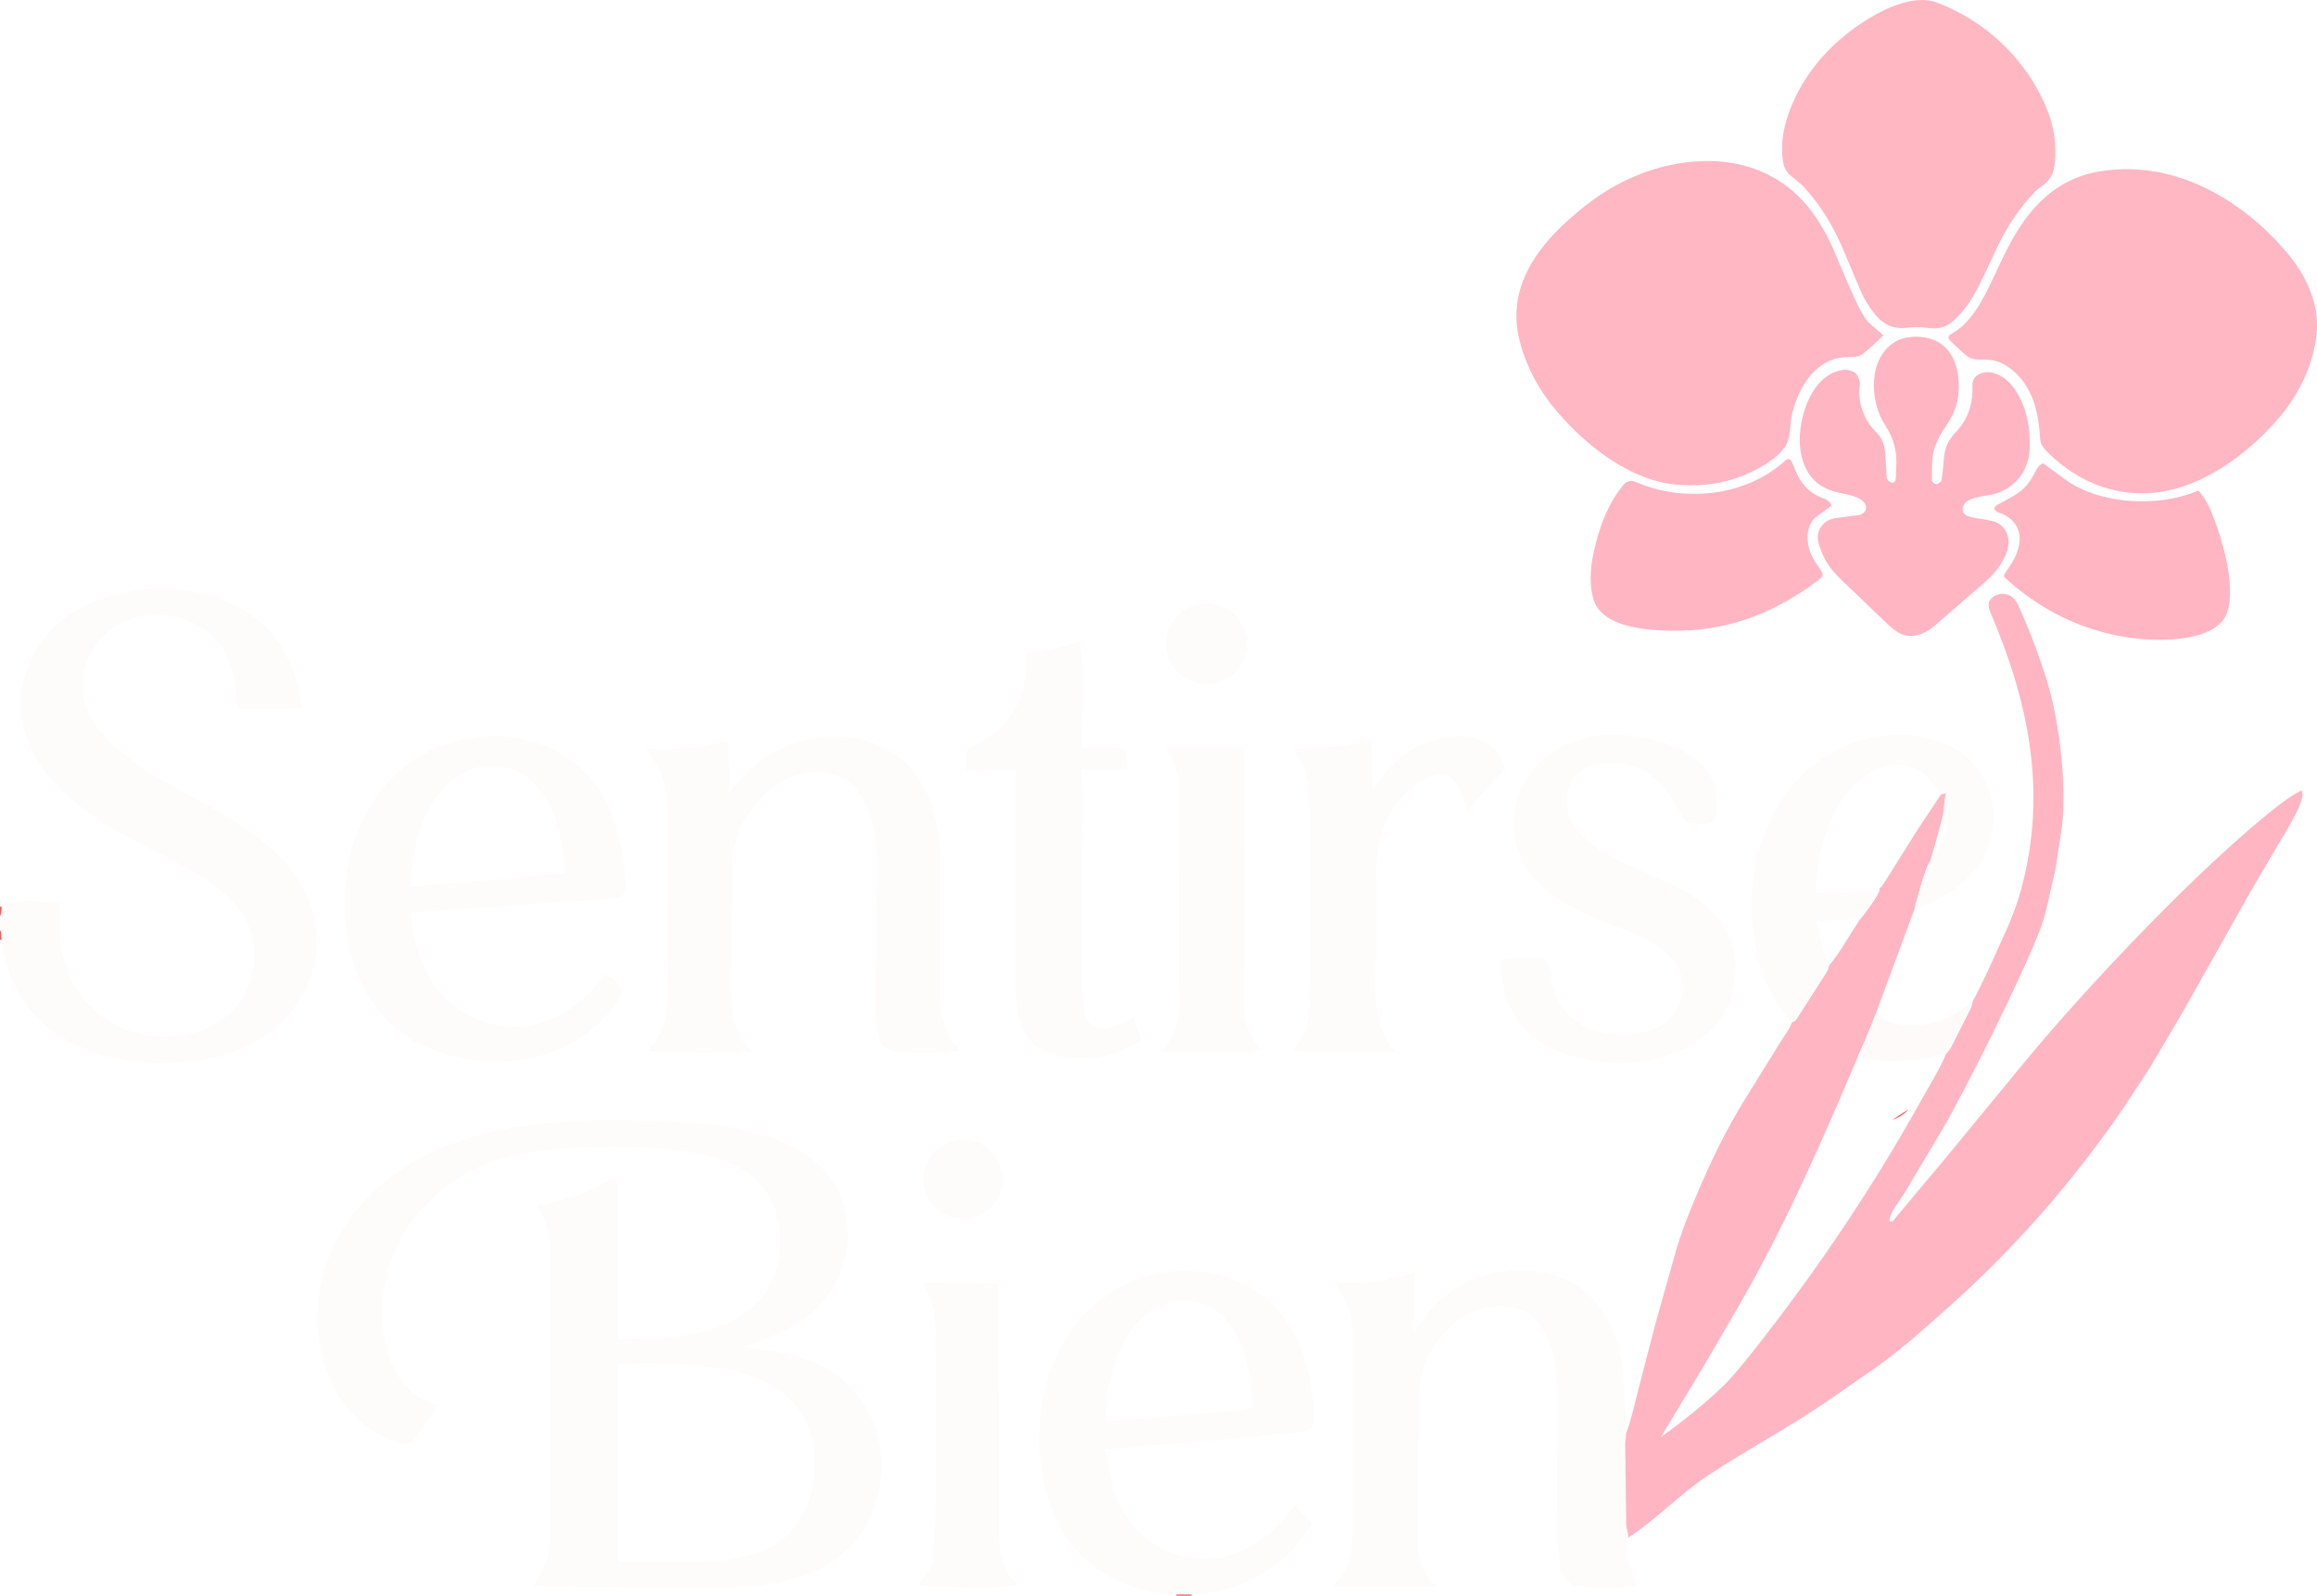
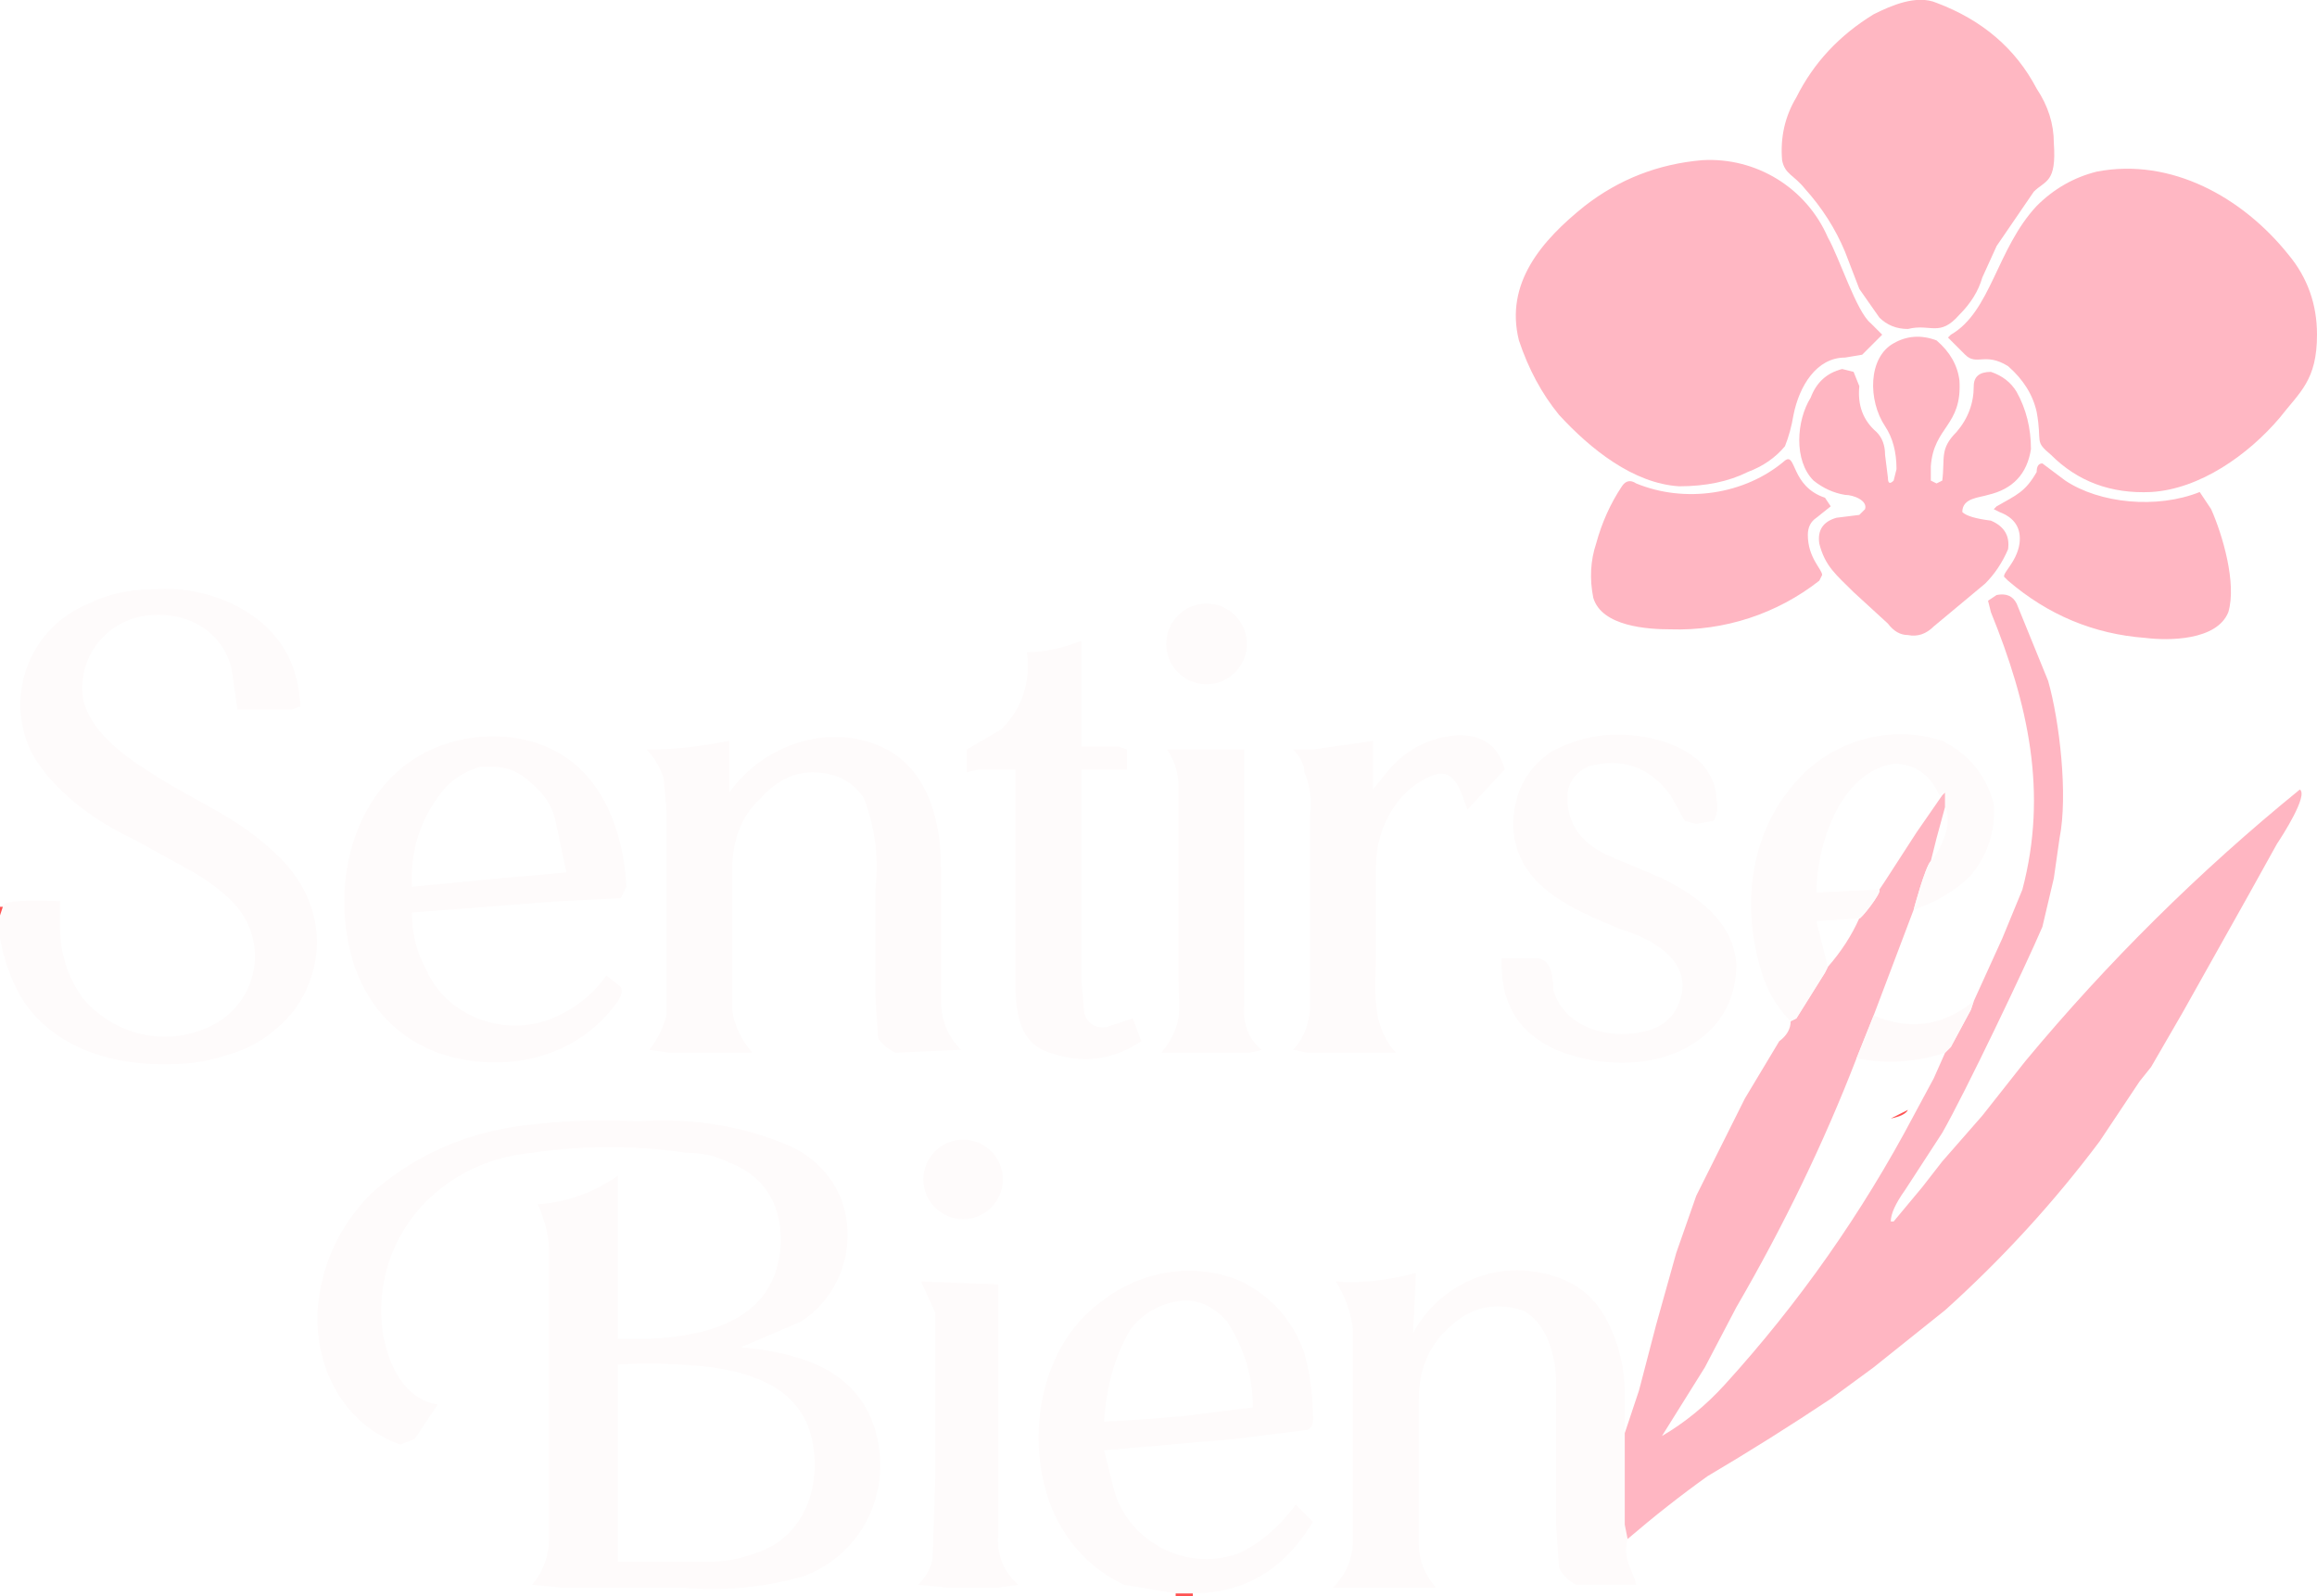
- <svg xmlns="http://www.w3.org/2000/svg" id="Layer_2" data-name="Layer 2" viewBox="0 0 809.99 557.83">
+ <svg xmlns="http://www.w3.org/2000/svg" id="Layer_2" data-name="Layer 2" viewBox="0 0 810 557.8">
  <defs>
-     <style>
-       .cls-1 {
-         fill: #ffb7c2;
-       }
- 
-       .cls-2 {
-         fill: #fe5252;
-       }
- 
-       .cls-3 {
-         fill: #fefafa;
-       }
- 
-       .cls-4 {
-         fill: #ffb6c2;
-       }
- 
-       .cls-5 {
-         fill: #fefbfb;
-       }
- 
-       .cls-6 {
-         fill: #ffb7c3;
-       }
-     </style>
+     <style>.cls-2{fill:#fe5252}.cls-4{fill:#ffb6c2}.cls-5{fill:#fefbfb}.cls-6{fill:#ffb7c3}</style>
  </defs>
  <g id="Layer_1-2" data-name="Layer 1">
-     <g>
-       <path class="cls-5" d="M.48,328.48c-.19-1.03.12-2.64-.48-3.36v-4.8c.46-.85.54-2.24.5-3.38-.76-3.3,17.4-1.55,20.15-1.57.27,3.1.39,5.48.34,8.33-.15,9.38,2.37,18.47,8.44,25.72,10.69,12.78,28.79,16.62,43.83,9.56,10.41-4.89,16.15-15.28,15.65-26.69-.28-6.5-2.97-12.08-7.42-16.85-4.36-4.68-9.47-8.5-15.19-11.49l-20.25-10.61c-12.71-6.66-28.29-17.56-34.79-30.76-5.61-11.39-4.99-25.05,1.59-35.9,4.21-6.95,10.42-11.87,17.66-15.36s14.93-4.95,23.05-5.38c9.56-.5,18.92,1.31,27.62,5.27,15,6.84,22.32,20.19,24.25,36.12-1.25.18-2.61.46-3.74.46l-18.69.03c-.47-4.87-.77-9.27-1.98-13.81-3.44-12.95-15.24-19.62-28.04-18.99-15.06.74-26.33,14.12-23.73,29.08,1.84,10.59,13.46,19.83,22.07,25.34,17.58,11.25,32.14,15.7,46.97,30.61s16.53,36.25,4.35,52.55c-5.25,7.02-12.55,11.91-20.79,15.05s-16.79,4.06-25.73,3.99c-18.98-.13-39.34-7.04-49.4-23.97-3.59-6.04-5.04-12.56-6.26-19.21Z" />
-       <rect class="cls-2" x="411.24" y="557.35" width="5.28" height=".48" />
-       <path class="cls-2" d="M0,320.32v-3.36l.5-.03c.04,1.14-.04,2.53-.5,3.38Z" />
-       <path class="cls-2" d="M.48,328.48h-.48v-3.36c.6.72.29,2.33.48,3.36Z" />
-       <path class="cls-5" d="M215.87,424.21l.04,34.75.18,9.28,11.17-.34c22.57-.68,45.15-7.76,45.47-34.32.15-12.57-6.93-23.22-18.73-27.57-4.47-1.65-8.93-2.78-13.84-3.42-18.03-2.36-36.01-2.23-54.06.1-13.64,1.76-25.78,7.31-35.61,16.77-12.79,12.31-18.94,29.7-16.3,47.31,1.53,10.23,7.19,21.85,18.76,24.38-2.5,4.28-5.09,8.08-8.13,11.92-1.09,1.38-3.35,2.02-5.15,1.45-19.99-6.3-29.58-26.53-28.68-46.56.71-15.75,7.89-30.19,19.21-41.02,15.26-14.6,35.65-21.36,56.38-23.77,12.17-1.42,24.13-2.06,36.34-1.58,17.75.69,37.98.98,54.05,9.18,7.78,3.97,14.2,10.11,17.26,18.34,5.94,15.96-.5,33.44-14.51,42.82-6.44,4.31-13.32,6.72-20.81,8.96,8.65.79,16.39,1.92,24.18,4.86,11.35,4.28,19.96,12.93,23.3,24.71,5.95,20.98-3.93,42.95-25.13,50.27-14.32,4.95-27.89,4.33-42.83,4.26l-42.89-.21-9.12-.32c3.78-5.41,6.02-10.76,6.02-17.38l.04-98.61c0-6.26-1.31-11.64-4.66-17,10.1-1.74,18.96-4.92,27.89-10.25l.16,12.99ZM264.27,543.09c18.38-6,24.11-26.78,18.52-43.39-4.83-14.34-19.67-20.07-33.57-21.72-11.02-1.31-21.93-1.5-33.06-1.1l-.33,6.14.09,45.96.17,17.01,31-.09c5.92-.02,11.39-1.2,17.17-2.8Z" />
-       <path class="cls-5" d="M568.44,501.11c0,1.26-.31,2.8-.3,3.95l.35,27.83c.02,1.37.96,3.55.66,4.7-1.92,7.45,2.11,11.05,2.88,16.86-7.3.76-14.05,1.02-21.12-.13-3.1-.5-5.01-3.9-5.5-6.81-.85-5.03-1.02-9.81-1.04-14.97l-.19-49.05c-.03-8.64-3.03-21.81-12.08-25.35-7.92-3.1-16.63-1.29-23.16,3.98-8.1,6.54-12.87,15.93-12.96,26.49l-.29,32.24-.03,18.75c0,5.88,2.11,10.57,6.43,14.96l-32.76.09-3.38.11c4.24-4.73,6.75-10.02,6.75-16.66l.03-72.79c0-6.47-2.45-11.6-6.15-16.98,9.79.46,18.56-.47,27.92-3.38.27,7.02.06,13.67-.5,21.12,4.48-7.04,9.75-13.02,17.2-16.99,9.81-5.22,21.07-6.29,31.74-3.29,8.54,2.4,15.18,7.95,19.3,15.78,4.17,7.94,5.34,16.52,5.67,25.43l.51,14.11Z" />
-       <path class="cls-5" d="M266.38,278.67c-7.17,7.82-10.29,14.24-10.37,25.55l-.2,27.62c-.05,7.22-.32,14.19.15,21.29.37,5.59,2.69,9.8,6.65,14.45-9.9.48-18.97.36-28.42.22-2.61-.04-5.02-.07-7.59-.43,3.23-3.95,5.55-7.6,6.12-12.54.87-7.62.78-14.96.75-22.65l-.22-49.22c-.02-3.79-.67-7.43-1.58-10.97-1-3.88-3.47-6.85-5.93-10.44,11.15.94,18.13-.35,28.9-2.48l.42,18.08c11.62-17.16,35.94-25.6,54.91-15.23,15.17,8.29,18.97,26.02,18.93,42.06l-.02,6.35.07,39.87c.01,6.55,2.27,12.22,6.61,17.18-7.79.79-15.26.87-22.71.15-2.99-.29-5.18-2.05-5.8-4.99-1.01-4.74-.93-9.48-.9-14.43l.23-36.76c.07-10.82.82-21.99-4.47-31.88-3.5-6.54-9.99-9.84-17.42-9.44-7,.38-13.34,3.44-18.11,8.65Z" />
-       <path class="cls-5" d="M192.65,356.27c7.98-3.35,14.01-9.12,18.92-15.63,2.09,1.08,4.35,2.37,5.5,4.54.58,1.1-.3,3.43-1.05,4.56-13.68,20.58-40.29,25.86-63.14,17.86-13.95-4.89-24.3-15.6-28.92-29.75-7.71-23.63-3.05-53.54,17.52-69.89,15.01-11.93,37.12-14.34,53.96-4.83s22.73,28.24,23.21,46.84c.03,1.05-.95,3.67-2,3.82-7.02,1.03-13.71,1-20.79,1.51l-52.07,3.76c.24,6.98,1.85,13.56,4.88,19.95,7.77,16.37,26.83,24.48,43.99,17.27ZM197.62,305.09c-.51-7.05-1.45-12.7-3.33-18.69-1.85-4.84-4.22-9.28-7.89-12.89-3.93-3.93-9.02-5.81-14.62-5.56-1.28.06-3.09-.08-4.25.18-4.59,1-8.24,3.54-11.68,6.53-8.86,9.46-11.82,22.32-12.34,35.18l31.63-2.4,22.47-2.34Z" />
-       <path class="cls-5" d="M416.52,557.35h-5.28c-6.36,0-12.18-1.54-17.94-3.73-11.79-4.5-20.79-13.6-25.41-25.46-9.58-24.61-4.65-56.77,16.77-73.64,13.86-10.91,33.14-13.44,49.23-6.11,10.54,4.81,17.89,14.01,21.66,24.78,2.63,7.52,3.66,15.31,3.77,23.15.03,2.36-1.34,3.81-3.45,4.04l-24.21,2.61-45.48,3.6,2.7,12.2c4.34,19.6,24.87,31.28,43.8,23.92,8.11-3.15,14.62-9.17,19.85-16.26l6.09,5.81c-8.48,15.36-24.74,24.67-42.11,25.09ZM414.35,494.64c8.26-.72,15.79-1.16,23.76-2.55-.77-10.41-2.39-22.57-9.27-30.51-4.41-5.21-10.69-7.61-17.69-6.73-6.53.82-11.92,5.11-15.82,10.35-6.27,9.7-8.45,20.08-9.21,31.76l15.43-1.2,12.81-1.12Z" />
-       <path class="cls-5" d="M598.76,359.35c-13.9,14.24-38.11,15.1-55.2,7.69-13.42-5.82-18.99-17.45-18.7-31.64,4.68-.47,8.81-.7,13.26-.46,4.01.22,3.45,5.26,4.88,10.58,4.03,14.96,20.84,18.48,33.8,14.68,6.27-1.84,10.28-6.83,11.22-12.72,2.08-12.9-10.75-19.02-21.18-22.92-16.95-6.34-37.22-14.85-37.54-35.91-.15-10.23,4.15-19.38,12.72-25.2,5.49-3.72,12.13-6.09,18.87-6.48,11.77-.67,25.69,2.15,34.15,10.52,3.16,3.13,4.67,7.13,4.97,11.51.18,2.65.55,5.62-.9,8.05-1.2,1.22-4.28,1.03-5.97.83l-3.67-.43-5.45-8.98c-6.09-10.02-18.08-14.4-28.96-10.19-3.82,1.48-6.2,4.47-6.99,8.46-2.04,10.27,5.28,17.19,13.55,21.79,6.17,3.43,12.47,6.05,18.98,8.8,12.81,5.42,25.4,14.48,26.07,29.74.36,8.25-2,16.2-7.91,22.25Z" />
-       <path class="cls-5" d="M386.6,359.37c3.75-.32,6.36-2.05,9.74-3.76l2.49,7.89c-9.44,6.57-21.23,8.5-31.96,4.65-12.91-4.63-11.77-19.2-11.77-30.57v-33.55s-.09-34.92-.09-34.92l-13.25.11-4.07.29.08-7.1c4.25-2.46,7.96-4.72,11.73-7.66,7.15-6.85,10.09-16.48,9.02-26.35,6.65-.7,12.63-2.03,19.15-4.19.87,9.3.98,18.32.65,27.48l-.25,9.68,12.6-.08c.76,0,2.33.65,3.18,1.06l.17,6.73-15.99.11c.32,7.14.45,13.44.34,20.15l-.28,17.12-.02,35.44c0,4.22.56,8.24,1.12,12.31.49,3.52,3.49,5.5,7.38,5.16Z" />
-       <g>
-         <path class="cls-4" d="M569.16,537.6c.3-1.16-.65-3.34-.66-4.7l-.35-27.83c-.01-1.16.3-2.69.3-3.95,1.87-4.91,2.91-10.09,4.3-15.43l5.95-22.89,6.92-24.6c2-7.12,4.6-13.58,7.46-20.4,5-11.9,10.44-23.09,17.27-34.09l11.99-19.34c1.49-2.4,3.27-4.52,4.08-7.01.26,0,1.17-.47,1.44-.88l10.47-16.31c.57-.89.92-1.76,1.02-2.57,4.15-4.96,7.25-10.8,10.84-16.19-.46.69,7.76-9.64,6.76-10.73.88-.69,1.61-1.87,2.32-3l10.66-16.98,8.57-12.97,1.67-.53-.6,5.23c-.4,3.46-1.5,6.89-2.48,10.44l-2.29,8.25c-1.77,1.69-5.73,17.24-5.42,16.42l-13.99,37.75c-1.72,4.64-4.01,9.72-6,14.38-12.7,29.82-25.64,59.53-42.02,87.68l-11.84,20.34-14.95,24.73c7.98-5.78,15.18-11.52,22.03-18.12,6.83-6.6,24.38-30.27,30.62-39.03,12.83-18.02,24.6-36.3,35.5-55.5l7.18-12.65c1.67-2.95,3.2-5.82,4.43-8.76.51-.56,1.27-1.47,1.66-2.24l6.8-13.37c.41-.8.68-1.87.76-2.61,3.84-6.97,6.94-14.32,10.36-21.74,2.7-5.84,4.99-11.38,6.67-17.6,9.15-33.95,2.69-65.2-10.84-96.88-.5-1.17-.79-2.74-.37-3.64s1.68-2,2.66-2.32c3.24-1.06,6.06.39,7.44,3.44,3.9,8.63,7.19,17.31,10.05,26.4,4.61,14.62,7.53,40.04,4.78,54.7-.89,4.71-1.21,9.45-2.37,14.12-1.43,5.75-2.34,11.58-4.33,17.15-5.23,14.66-26.71,57.83-35.06,71.85l-12.37,20.79c-2.04,3.43-6.15,8.17-5.55,10.57l1.01-.05,10.35-12.4,7.23-8.57,13.39-16.28,15.28-18.56c21.68-26.33,63.36-70.44,90.1-90.69,2.02-1.53,3.8-2.66,6.47-4.08,2.67,2.04-6.39,16.04-8.01,18.82l-10.27,17.56-23.15,41.1-11.27,19.11-3.39,5.18-5.89,8.95c-2.72,4.13-5.42,7.76-8.4,11.8-15.85,21.49-33.62,41-53.6,58.7-8.29,7.34-16.12,14.53-25.18,20.81l-15.66,10.86c-13.88,9.63-28.53,17.26-42.58,26.55-9.9,6.55-18.02,15.39-27.89,21.78Z" />
-         <g>
-           <path class="cls-6" d="M644.99,124.86c-10.39.61-16.14,10.48-18.46,19.64-.91,3.6-.37,8.13-2.3,11.39-2.95,4.37-8.06,7.28-12.78,9.46-7.74,3.57-15.61,4.71-24.17,4.18-16.45-1.01-31.69-12.79-42.22-24.79-6.53-7.44-11.32-15.89-13.78-25.47-5.19-20.2,7.96-35.53,22.72-47.2,11.98-9.47,26.1-15.32,41.48-15.75,11.37-.32,22.15,2.85,30.83,10.13,5.53,4.64,9.55,10.5,12.84,16.93,3.64,7.11,10.3,26.05,14.44,29.67l4.82,4.21c-2.69,2.59-4.77,4.58-7.44,6.63-1.51,1.16-4.1.86-5.98.97Z" />
-           <path class="cls-6" d="M716.62,158.88c-5.14-4.92-2.35-4.16-4.59-14.57-1.43-6.62-4.74-12.66-10.52-16.37-7.04-4.52-10.31,0-14.9-4.28l-4.86-4.52c-.24-.22-.61-.87-.66-1.11-.07-.33.5-.99.81-1.16,14.05-7.54,15.65-29.93,30.36-45.34,5.59-5.86,12.33-9.77,20.28-11.33,26.15-5.15,50.99,8.98,67.26,28.51,6.56,7.87,11.14,17.74,10.03,28.16s-5.85,20.55-12.85,28.85c-11,13.04-27.88,25.57-45.46,26.65-13.35.82-25.48-4.45-34.9-13.48Z" />
-           <path class="cls-1" d="M684.84,110.25c-7.1,7.53-10,3.15-17.81,4.29-3.92.57-7.46-.37-10.32-3.31s-4.95-6.46-6.54-10.21l-5.65-13.38c-3.37-7.98-7.59-15.25-13.41-21.71-4.26-4.72-7.28-4.45-7.93-10.36-.83-7.59,1.15-14.74,4.51-21.69,5.93-12.26,15.78-21.83,27.59-28.57,5.93-3.39,15.01-7.02,21.85-4.41,14.92,5.69,27.47,16.42,35.19,30.43,3.28,5.95,5.68,12.1,6.1,18.82.88,13.98-3.48,13.19-7.11,16.98-5.39,5.63-9.64,12.02-12.97,19.04l-4.96,10.45c-2.34,4.94-4.77,9.64-8.53,13.63Z" />
-           <path class="cls-4" d="M659.96,218.28l-11.88-11.41c-6.23-5.98-9.88-8.61-12.33-17.05-1.21-4.14,1.61-8.13,5.8-8.68l8.45-1.12c.75-.1,1.95-.96,2.17-1.61,1.24-3.67-4.43-5.22-7.38-5.77-3.72-.69-7.58-1.84-10.31-4.5-7.55-7.36-6.02-20.86-1.8-29.31,2.24-4.5,5.84-8.39,10.9-9.41,1.7-.34,3.53-.07,4.9.95.96.71,1.86,2.66,1.66,4.26-.8,6.36,1.5,12.25,5.95,16.69,2.12,2.12,2.87,4.82,3.03,7.73l.42,7.72c.06,1.14,1.91,2.8,2.85,1.54.61-.83.33-3.18.44-4.34.54-5.64-.69-10.55-3.7-15.14-5.88-8.97-5.79-23.54,3.02-29.13,4.08-2.58,10.34-2.55,14.61-.52,5.44,2.58,7.63,8.34,7.94,14,.86,15.67-9.18,15.8-9.29,29.8l-.04,5.03c0,.5,1.05,1.27,1.5,1.25.54-.02,1.77-.83,1.86-1.37,1.36-8.15-.26-11.29,5.24-17.12,4.21-4.47,5.84-10.13,5.57-16.15-.16-3.46,3.73-5.03,6.77-4.37,3.91.86,6.79,3.65,8.91,7.17,3.48,5.78,4.62,12.78,4.31,19.54-.38,8.47-6.14,14.89-14.51,16.18-3.34.51-9.48,1.22-8.84,5.39.41,2.7,5.07,2.38,10.12,3.55,4.74,1.1,6.88,5.74,5.42,10.33-1.47,4.6-4.51,8.24-8.21,11.44l-17.41,15.07c-2.55,2.2-6.16,3.8-9.46,3.31-2.44-.36-4.8-2.17-6.66-3.96Z" />
-           <path class="cls-4" d="M635.78,202.73c-15.49,11.69-32.08,18.15-51.78,17.75-8.49-.17-24.33-1.16-27.04-11.28-1.75-6.51-.71-13,.94-19.37,1.91-7.36,4.61-14.18,9.38-20.04,1.39-1.7,2.78-2.06,4.76-1.22,17.14,7.31,38.41,4.81,52-7.51,3.9-3.53,1.6,9.36,14.05,13.4.8.26,1.96,1.52,2.25,2.29l-5.57,4.03c-1.73,1.25-2.81,4.41-2.87,6.55-.24,7.82,5.45,11.63,5.26,13.73-.05.53-.8,1.22-1.38,1.66Z" />
-           <path class="cls-4" d="M778.59,214.07c-3.32,9.7-20.7,10.05-29.07,9.4-17.81-1.38-34-8.54-47.31-20.36l-1.38-1.23c-1.45-1.29,3.98-4.54,5.1-12.06.77-5.14-2.43-9.19-7.21-10.62-.42-.13-1.27-.85-1.52-1.2s.57-1.29.95-1.49c6.69-3.65,10.08-4.79,13.53-11.94.53-1.09,1.53-2.37,2.62-2.6l7.63,5.6c11.92,8.76,32.33,9.98,46.58,3.93,1.63,1.72,3.15,4.16,4.19,6.61,3.93,9.29,9.15,26.37,5.87,35.96Z" />
-         </g>
-       </g>
-       <path class="cls-5" d="M457.08,367.77c-1.64,0-3.17-.3-4.94-.53,3.29-4.37,5.26-8.51,5.58-13.85.43-7.12.32-14.04.32-21.19v-24.64s0-22.15,0-22.15c0-5.27-.47-10.44-1.7-15.53-.7-2.89-2.71-5.26-4.09-8.07l6.6-.21c7.09-.23,13.48-1.11,20.75-2.98l.14,17.54,3.96-5.32c6.25-8.4,15.9-13.14,26.33-13.51,7.77-.27,14.28,4.02,16.28,11.62-4.74,4.6-9.12,9.24-13.49,14.46-1.61-5.27-3.78-14.92-11.74-12.23-12.78,4.32-19.66,18.36-19.77,31.4l-.25,31.05c-.1,12.55-2,24.33,6.85,34.12l-30.83.02Z" />
-       <path class="cls-5" d="M669.36,317.53c-.3.82,3.65-14.73,5.42-16.42,3.67-3.5,7.73-13.21,4.78-18.69l.6-5.23-1.67.53c-3.39-6.04-9.21-11.28-16.74-10.33-18.81,2.38-27.12,28.33-26.98,44.66,7.73.27,15,.09,22.17-1.37,1,1.09-7.22,11.42-6.76,10.73l-14.99.57c.82,5.4,2.01,10.77,4.15,15.62-.1.81-.45,1.69-1.02,2.57l-10.47,16.31c-.26.41-1.18.88-1.44.88-5.19-5.64-9.02-12.16-11.16-19.86-6.2-22.25-2.79-47.78,13.39-65.08,12.76-13.65,32.25-19.27,49.88-12.99,9.75,3.47,16.47,11.6,17.99,21.85,1.32,8.84-1.03,17.8-7.3,24.32-5.5,5.73-12.42,9.95-19.85,11.93Z" />
-       <path class="cls-5" d="M434.89,351c-.01,5.7,1.61,11.71,6.24,16.08-1.15.41-2.62.72-3.98.72l-30.94-.07c7.33-9.7,5.93-14.38,5.92-24.92l-.08-67.96c0-5-1.66-8.73-4.49-13.31l8.46.03c6.28.03,12.27-.25,18.51.08.24,2.21.56,3.97.56,5.9l-.09,31.02-.1,52.43Z" />
-       <path class="cls-5" d="M331.03,554.77l-10.07-.29c1.69-3.2,4.74-5.71,5.12-9.31,1.02-9.76,1.18-19.21,1.18-29.1v-41.21s-.46-16.34-.46-16.34c-1.21-3.49-2.53-6.41-4.31-10.14l26.72.2.04,87.05c0,8.43,1.12,13.01,6.73,18.81l-6.65.36c-6.1.33-12.03.13-18.31-.04Z" />
-       <circle class="cls-5" cx="421.76" cy="225.06" r="14.11" />
-       <circle class="cls-5" cx="336.69" cy="412.27" r="13.86" />
-       <path class="cls-3" d="M680.31,368.36c-10.08,2.66-20.73,3.49-30.94,1.31,1.98-4.66,4.28-9.74,6-14.38,11.83,5.88,24.31,3.14,34.18-5.15-.08.74-.36,1.82-.76,2.61l-6.8,13.37c-.39.77-1.15,1.69-1.66,2.24Z" />
-       <path class="cls-2" d="M661.48,391.47l5.91-3.79c-1.51,1.53-3.34,2.94-5.91,3.79Z" />
-     </g>
+     <path d="M0 328v-8l1-3c-1-3 17-2 20-2v9q0 14 8 25c11 13 29 17 44 10a27 27 0 0 0 8-44q-6-6-15-11l-20-11c-13-6-28-17-35-30a38 38 0 0 1 20-52q10-5 23-5 14-1 27 5 23 11 24 36l-3 1H83l-2-14c-3-13-15-20-28-19-15 1-26 14-24 29 2 11 14 20 22 25 18 12 32 16 47 31s17 36 5 53q-9 11-21 15c-12 4-17 4-26 4-19 0-39-7-49-24q-5-9-7-20" class="cls-5" />
+     <path d="M411 557h6v1h-6zM0 320v-3h1zM0 328v-3z" class="cls-2" />
+     <path d="M216 424v44h11c23-1 45-8 46-34q0-21-19-28-6-3-14-3-27-4-54 0-21 2-36 16a54 54 0 0 0-16 48c2 10 7 22 19 24l-8 12-5 2c-20-7-30-27-29-47q2-24 19-41 24-21 57-24 18-2 36-1 29-2 54 9 12 6 17 18c6 16 0 34-14 43l-21 9q13 1 24 5 18 7 23 24c6 21-4 43-25 51q-21 6-43 4h-42l-10-1q6-7 6-17v-99q0-8-4-17 15-1 28-10zm48 119c19-6 24-27 19-43-5-15-20-20-34-22q-17-2-33-1v69h31q9 0 17-3M568 501v32l1 5c-2 7 2 11 3 16h-21q-4-2-6-6l-1-15v-50c0-8-3-21-12-25q-13-4-23 4-13 10-13 27v51q0 8 6 15h-36q7-7 7-17v-73q-1-9-6-17 13 1 28-3l-1 21q6-11 17-17 15-8 32-3 13 4 19 16t6 25zM266 279q-10 9-10 25v49q1 8 7 15h-29l-7-1q4-5 6-12v-72l-1-11q-2-6-6-10c11 0 18-1 29-3v18c12-17 36-25 55-15 15 8 19 26 19 42v46q0 10 7 17l-23 1q-4-2-6-5l-1-15v-37q2-16-4-32-6-9-18-9-10 0-18 9M193 356q12-5 19-15l5 4q1 2-1 5c-14 20-40 26-63 18q-21-8-29-30c-8-24-3-54 17-70 15-12 38-14 54-5s23 28 24 47l-2 4-21 1-52 4q0 11 5 20c7 16 27 24 44 17m5-51-4-19q-2-7-8-12-6-6-14-6h-4q-7 2-12 7-13 15-12 35l31-3zM417 557h-6l-18-3q-17-8-25-26c-10-24-5-57 17-73 14-11 33-14 49-7q16 8 22 25 3 11 3 23 0 4-3 4l-24 3-46 4 3 12c4 19 25 31 44 24q11-5 20-17l6 6q-15 25-42 25m-3-62 24-3q0-16-9-30-8-9-18-7t-16 10q-8 14-9 32l16-1zM599 359c-14 15-38 15-55 8q-20-9-19-32h13q5 1 5 11c4 14 21 18 34 14q9-3 11-13c2-12-11-19-21-22-17-7-37-15-38-36q0-17 13-26 9-5 19-6c12-1 26 2 34 10q5 6 5 12 1 5-1 8l-6 1-4-1-5-9q-11-15-29-10-6 3-7 9-1 15 14 22l19 8c12 6 25 15 26 30q0 13-8 22M387 359l9-3 3 8q-15 10-32 4c-13-4-12-19-12-30v-69h-13l-4 1v-8l12-7q11-11 9-27 9 0 19-4v37h13l3 1v7h-16v73l1 12q2 6 8 5" class="cls-5" />
+     <path d="m569 538-1-5v-32l5-15 6-23 7-25 7-20 17-34 12-20q4-3 4-7l2-1 10-16 1-2q7-8 11-17c0 1 8-9 7-10l2-3 11-17 9-13 1-1v5l-3 11-2 8c-2 2-6 17-6 17l-14 37-6 15q-17 44-42 87l-11 21-15 24q12-7 22-18a457 457 0 0 0 66-94l7-13 4-9 2-2 7-13 1-3 10-22 7-17c9-34 2-65-11-97l-1-4 3-2q5-1 7 3l11 27c4 14 7 40 4 55l-2 14-4 17c-6 14-27 58-35 72l-13 20q-5 7-5 11h1l10-12 7-9 14-16 15-19a693 693 0 0 1 96-95c3 2-6 16-8 19l-10 18-23 41-11 19-4 5-6 9-8 12q-24 32-54 59l-25 20-15 11q-21 14-43 27-14 10-28 22" class="cls-4" />
+     <path d="M645 125c-10 0-16 10-18 20q-1 6-3 11-5 6-13 9-10 5-24 5c-16-1-31-13-42-25q-9-11-14-26c-5-20 8-35 23-47q18-14 41-16a45 45 0 0 1 44 27c4 7 10 26 15 30l4 4-7 7zM717 159c-6-5-3-4-5-15q-2-9-10-16c-8-5-11 0-15-4l-5-5-1-1 1-1c14-8 16-30 30-45q9-9 21-12c26-5 51 9 67 29q10 12 10 28c0 16-6 20-13 29-11 13-28 25-45 26q-21 1-35-13" class="cls-6" />
+     <path d="M685 110c-7 8-10 3-18 5q-6 0-10-4l-7-10-5-13q-5-12-14-22c-4-5-7-5-8-10q-1-12 5-22 9-18 27-29c6-3 15-7 22-4q24 9 35 30 6 9 6 19c1 14-3 13-7 17l-13 19-5 11q-2 7-8 13" style="fill:#ffb7c2" />
+     <path d="m660 218-12-11c-6-6-10-9-12-17q-1-7 6-9l8-1 2-2c1-3-4-5-7-5q-6-1-11-5c-7-7-6-21-1-29q3-8 11-10l4 1 2 5q-1 10 6 16 3 3 3 8l1 8q0 3 2 1l1-4q0-9-4-15c-6-9-6-24 3-29q7-4 15-1 7 6 8 14c1 16-9 16-10 30v5l2 1 2-1c1-8-1-11 5-17q6-7 6-16 0-5 6-5 6 2 9 7 5 9 5 20-2 13-15 16c-3 1-9 1-9 6q2 2 10 3 7 3 6 10-3 7-8 12l-18 15q-4 4-9 3-4 0-7-4" class="cls-4" />
+     <path d="M636 203a80 80 0 0 1-52 17c-8 0-24-1-27-11q-2-10 1-19 3-11 9-20 2-3 5-1c17 7 38 4 52-8 4-3 2 9 14 13l2 3-5 4q-3 2-3 6c0 8 5 12 5 14zM779 214c-4 10-21 10-29 9q-27-2-48-20l-1-1c-2-1 4-5 5-12q1-8-7-11l-2-1 1-1c7-4 10-5 14-12q0-3 2-3l8 6c12 8 32 10 47 4l4 6c4 9 9 26 6 36" class="cls-4" />
+     <path d="m457 368-5-1q5-5 6-14v-68q1-8-2-15 0-4-4-8h7l21-3v17l4-5q10-13 26-14 13 0 16 12l-13 14c-2-5-4-15-12-12-13 5-20 19-20 32v31c0 12-2 24 7 34zM669 318s4-15 6-17c3-3 8-13 5-19v-5l-2 1q-5-11-16-11c-19 3-27 29-27 45l22-1c1 1-7 11-7 10l-15 1 4 16-1 2-10 16-2 1q-8-8-11-20c-6-22-3-47 14-65 12-13 32-19 50-13q14 7 18 22 1 14-8 25-8 8-20 12M435 351q-1 10 6 16l-4 1h-31c8-10 6-15 6-25v-68q0-7-4-13h27v89M331 555l-10-1q4-4 5-9l1-29v-57l-5-11 27 1v87q-1 11 7 18l-7 1z" class="cls-5" />
+     <circle cx="421.8" cy="225.1" r="14.1" class="cls-5" />
+     <circle cx="336.7" cy="412.3" r="13.9" class="cls-5" />
+     <path d="M680 368q-15 5-31 2l6-15q19 8 35-5l-1 3-7 13z" style="fill:#fefafa" />
+     <path d="m661 391 6-3q-1 2-6 3" class="cls-2" />
  </g>
</svg>
